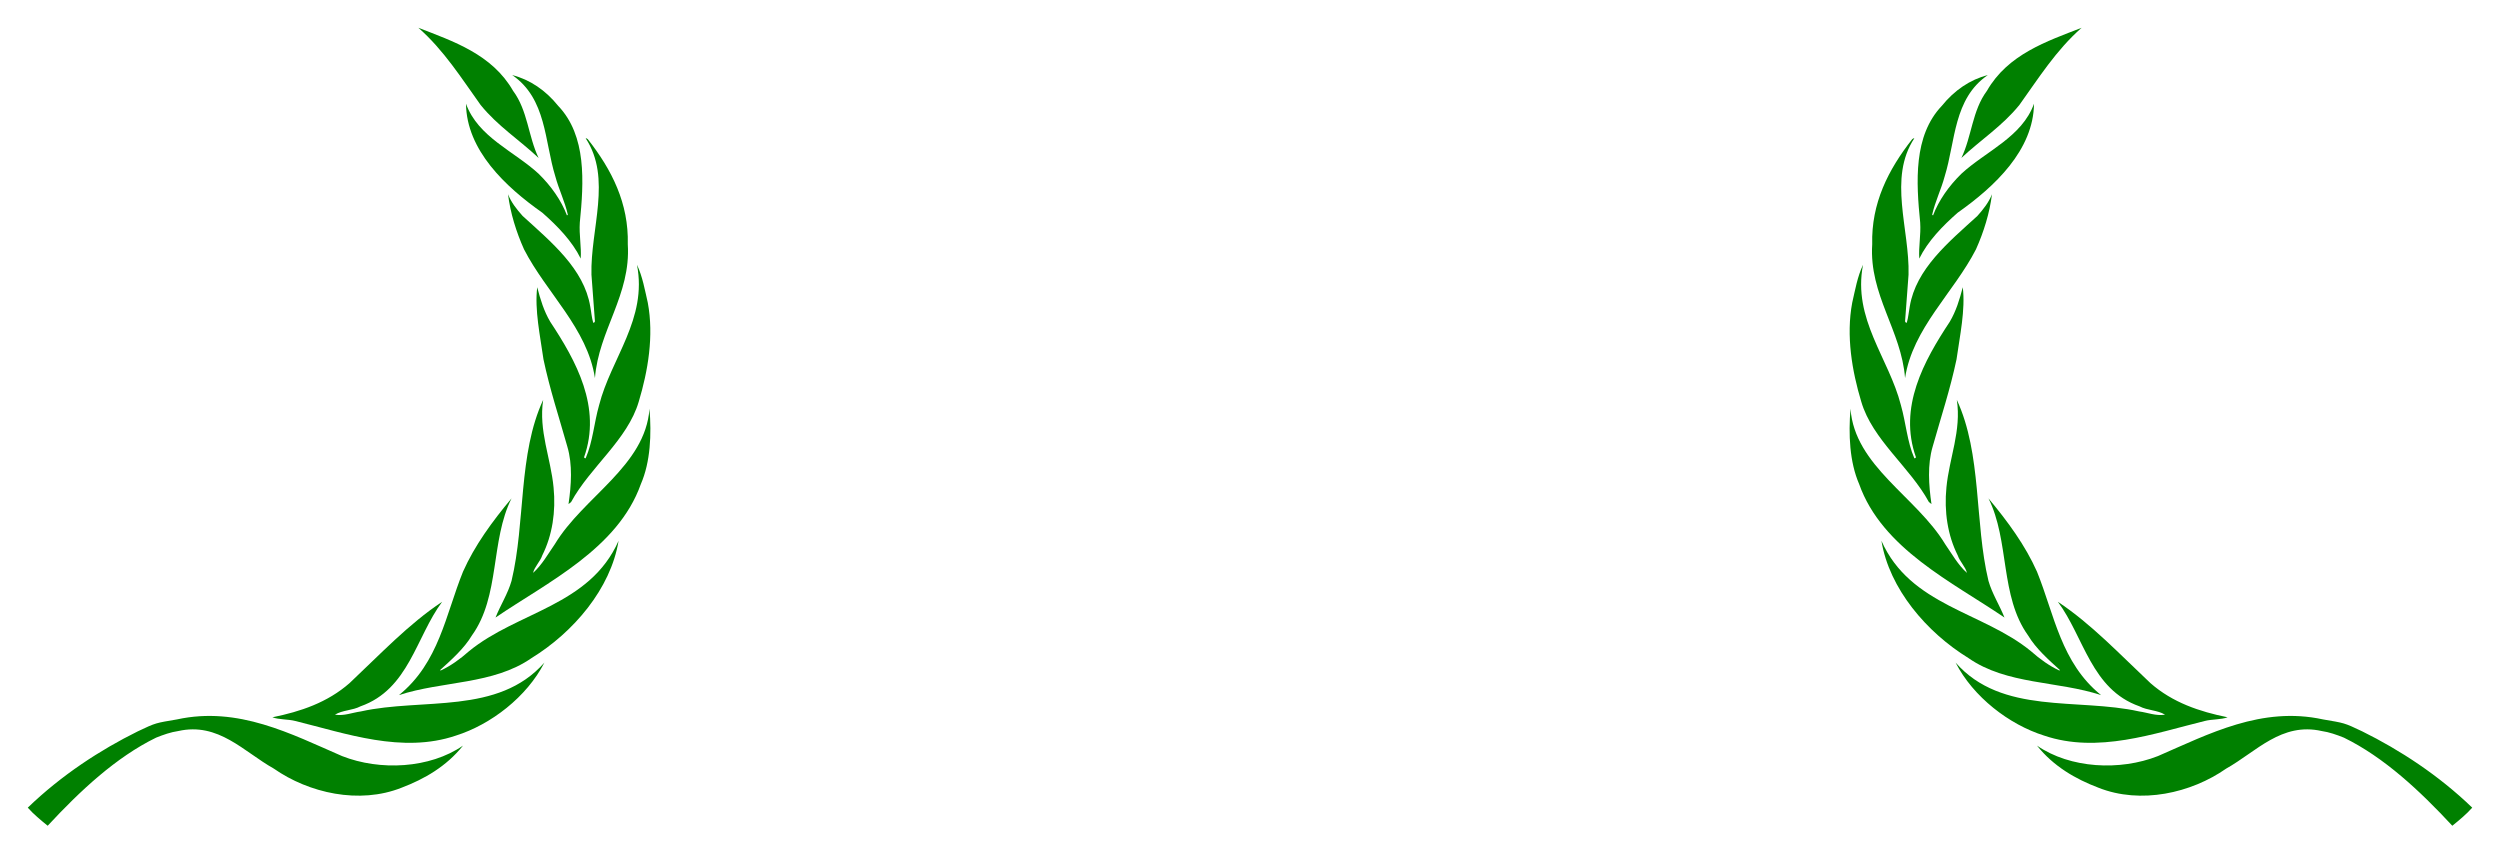
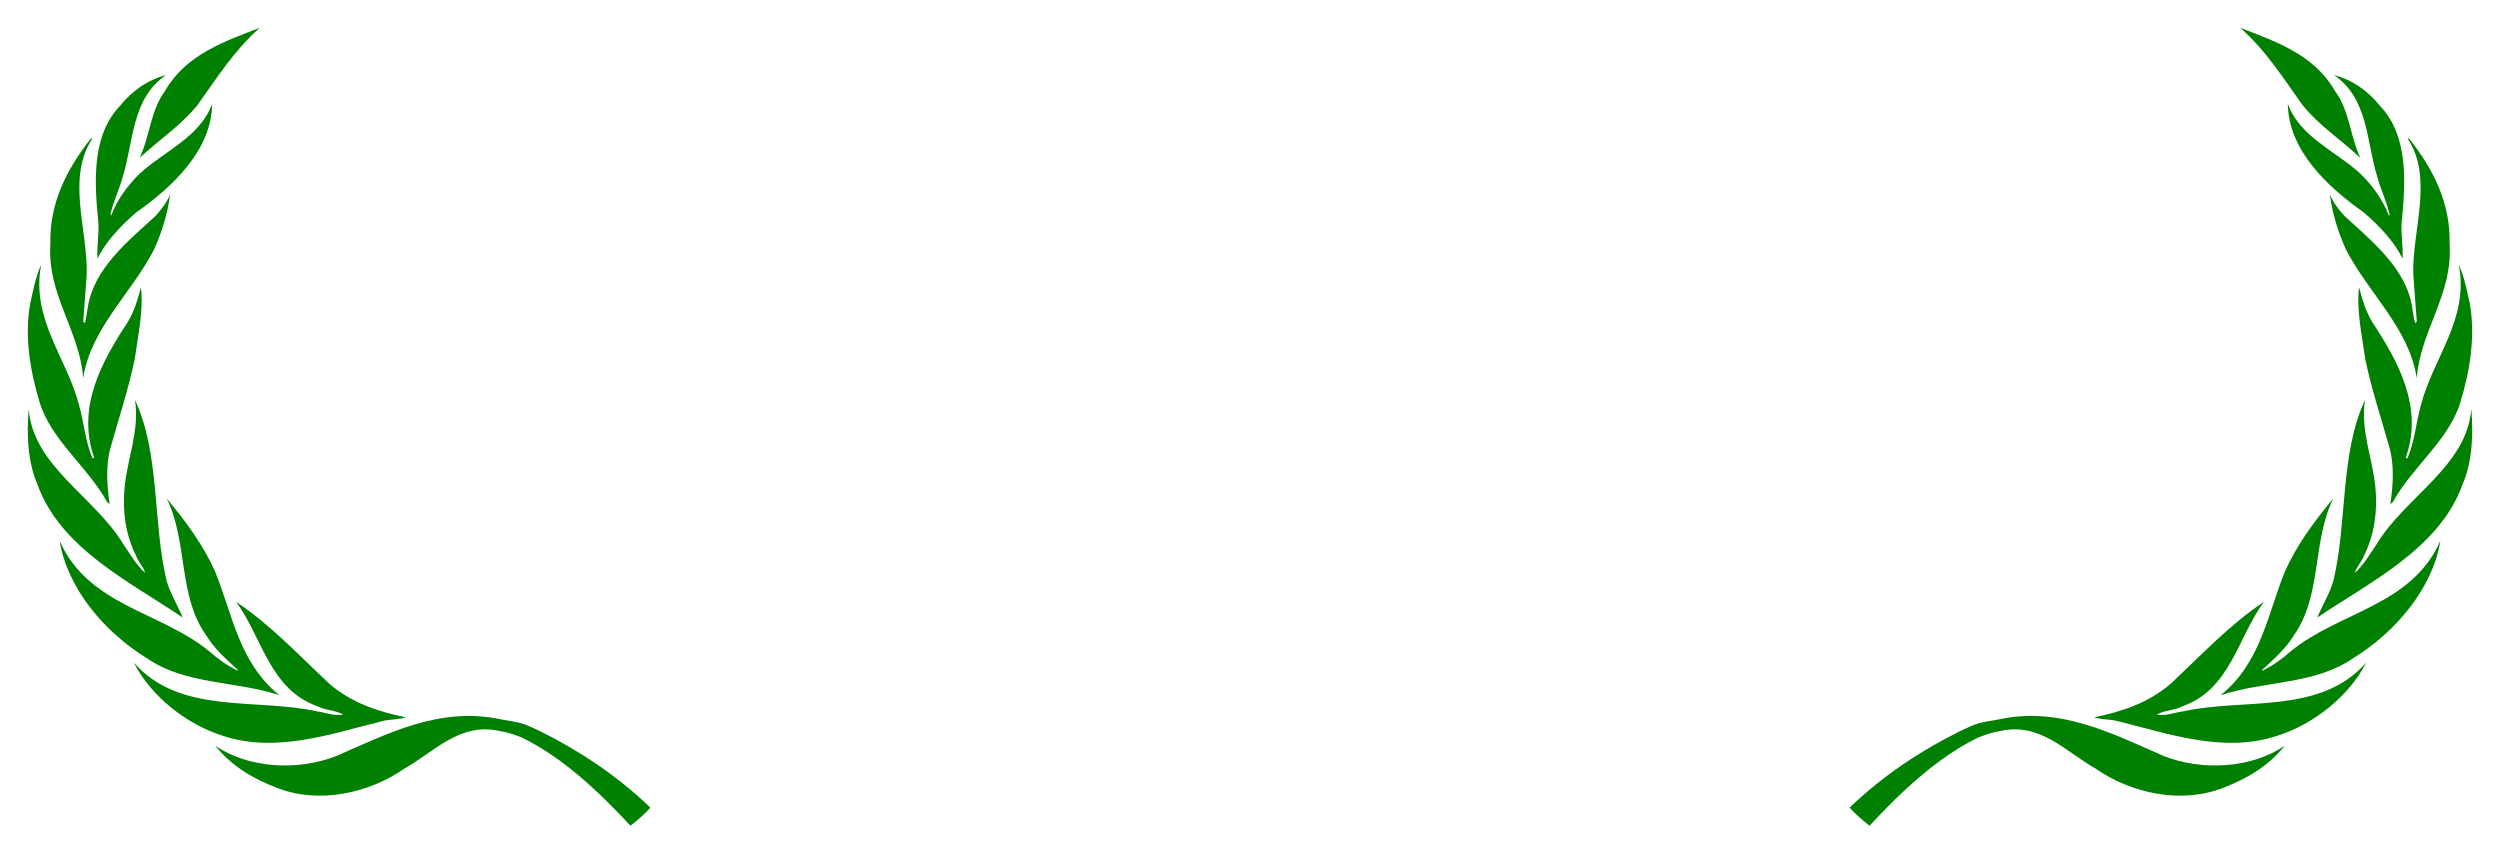
<svg xmlns="http://www.w3.org/2000/svg" width="900" height="307.27" viewBox="0 0 900 307.27">
-   <g transform="translate(-263.2753,-152.2739)" id="g3029">
-     <g id="g3031" style="fill:#008000">
-       <path d="m 413.887,162.274 c 9.2,8.065 15.581,18.266 22.406,27.777 6.118,7.575 13.944,12.57 20.88,19.084 -3.744,-7.762 -3.881,-17.033 -9.191,-24.163 -7.557,-13.184 -21.569,-17.822 -34.095,-22.699 l 0,0 z" id="path3043" />
-       <path d="m 464.2,190.36 c -4.475,-5.562 -10.147,-9.428 -16.531,-11.061 12.396,8.515 11.589,23.775 15.519,36.46 1.253,4.691 3.429,9.013 4.513,13.821 l -0.315,0.251 c -2.062,-5.436 -5.688,-10.572 -10.212,-15.008 -8.804,-8.127 -21.827,-13.192 -26.142,-25.214 0.197,16.706 14.134,29.84 27.469,39.229 5.499,4.824 10.802,10.322 13.83,16.524 0.297,-4.215 -0.623,-8.447 -0.323,-12.962 1.45,-14.584 2.504,-31.229 -7.807,-42.042 l 0,0 z" id="path3045" />
-       <path d="m 489.28,240.228 c 0.373,-14.778 -5.761,-26.842 -14.404,-37.853 -0.251,-0.125 -0.43,-0.376 -0.753,-0.316 9.515,14.459 1.644,32.67 2.077,49.11 l 1.255,16.832 c -0.187,0.122 -0.187,0.628 -0.628,0.434 -0.562,-1.876 -0.685,-3.881 -1.061,-5.811 -2.241,-13.577 -14.032,-23.211 -24.331,-32.594 -2.199,-2.454 -4.144,-4.946 -5.273,-7.826 0.841,6.76 2.96,13.579 5.765,19.831 8.016,15.632 22.823,28.458 25.528,46.354 1.312,-17.15 12.989,-29.973 11.825,-48.162 l 0,0 z" id="path3047" />
-       <path d="m 496.478,261.243 c -1.065,-4.622 -1.88,-9.405 -3.892,-13.646 3.812,19.537 -9.329,33.614 -13.64,50.549 -1.804,6.334 -2.245,13.137 -4.824,19.08 -0.24,0.13 -0.449,-0.121 -0.598,-0.312 6.418,-17.989 -2.847,-34.706 -12.156,-48.791 -2.264,-3.816 -3.568,-8.066 -4.694,-12.453 -0.989,8.142 1.069,17.518 2.252,25.971 2.264,10.756 5.643,20.956 8.584,31.393 1.936,6.521 1.427,13.879 0.433,20.712 L 468.876,333 c 6.825,-12.586 20.34,-22.402 24.354,-36.152 3.303,-10.962 5.498,-23.66 3.249,-35.605 l 0,0 z" id="path3049" />
-       <path d="m 497.095,299.401 c -1.503,20.708 -23.771,31.65 -34.094,48.794 -2.442,3.508 -4.562,7.389 -7.825,10.325 0.51,-2.206 2.568,-4.062 3.324,-6.322 3.611,-7.19 4.928,-15.759 4.06,-24.449 -1,-10.577 -5.437,-20.393 -3.743,-31.518 -9.07,19.557 -6.315,43.967 -11.387,65.158 -1.328,4.635 -4.011,8.773 -5.769,13.203 18.636,-12.692 44.047,-24.769 52.314,-48.03 3.484,-8.021 3.873,-17.95 3.119,-27.161 l 0,0 z" id="path3051" />
-       <path d="m 485.963,346.955 c -10.391,23.506 -36.414,25.453 -53.862,39.767 -3.211,2.846 -6.575,5.266 -10.2,6.954 l -0.187,-0.189 c 4.006,-3.622 8.64,-7.747 11.444,-12.441 10.212,-14.199 6.62,-34.09 14.271,-49.361 -6.952,8.316 -13.274,16.961 -17.472,26.396 -6.243,15.401 -8.629,32.797 -23.075,44.439 15.634,-5.152 33.949,-3.713 47.748,-13.339 15.066,-9.26 28.513,-24.966 31.332,-42.224 l 0,0 z" id="path3053" />
-       <path d="m 459.258,390.807 c -16.66,18.948 -43.883,12.625 -66.075,17.584 -3.135,0.428 -6.004,1.684 -9.326,1.174 2.646,-1.674 6.316,-1.492 9.204,-3.014 17.396,-6.111 19.947,-24.944 29.391,-37.643 -12.064,8.012 -22.207,18.817 -33.337,29.288 -8,7.008 -17.63,10.242 -27.776,12.305 2.438,0.891 5.635,0.646 8.252,1.332 18.229,4.482 38.48,11.809 57.812,5.25 12.567,-3.957 25.533,-13.895 31.856,-26.276 l 0,0 z" id="path3055" />
-       <path d="m 312.851,415.575 c -13.421,6.629 -27.478,15.768 -39.576,27.455 2.039,2.328 4.68,4.506 7.167,6.514 11.659,-12.562 24.571,-24.654 39.028,-31.717 2.653,-1.062 5.306,-1.991 7.959,-2.373 14.475,-3.283 23.582,7.434 34.413,13.514 12.621,8.812 30.772,12.951 46.025,6.871 8.203,-3.111 16.15,-7.693 22.09,-15.141 -12.004,8.27 -29.882,9.137 -43.533,3.766 -18.318,-7.945 -37.354,-18.018 -59.437,-13.201 -7.668,1.326 -7.44,1.114 -14.137,4.312 z" id="path3057" />
+   <g transform="translate(244.1417 0) scale(-1 1)">
+     <g transform="translate(-263.2753,-152.2739)" id="g3029">
+       <g id="g3031" style="fill:#008000">
+         <path d="m 413.887,162.274 c 9.2,8.065 15.581,18.266 22.406,27.777 6.118,7.575 13.944,12.57 20.88,19.084 -3.744,-7.762 -3.881,-17.033 -9.191,-24.163 -7.557,-13.184 -21.569,-17.822 -34.095,-22.699 l 0,0 z" id="path3043" />
+         <path d="m 464.2,190.36 c -4.475,-5.562 -10.147,-9.428 -16.531,-11.061 12.396,8.515 11.589,23.775 15.519,36.46 1.253,4.691 3.429,9.013 4.513,13.821 l -0.315,0.251 c -2.062,-5.436 -5.688,-10.572 -10.212,-15.008 -8.804,-8.127 -21.827,-13.192 -26.142,-25.214 0.197,16.706 14.134,29.84 27.469,39.229 5.499,4.824 10.802,10.322 13.83,16.524 0.297,-4.215 -0.623,-8.447 -0.323,-12.962 1.45,-14.584 2.504,-31.229 -7.807,-42.042 l 0,0 z" id="path3045" />
+         <path d="m 489.28,240.228 c 0.373,-14.778 -5.761,-26.842 -14.404,-37.853 -0.251,-0.125 -0.43,-0.376 -0.753,-0.316 9.515,14.459 1.644,32.67 2.077,49.11 l 1.255,16.832 c -0.187,0.122 -0.187,0.628 -0.628,0.434 -0.562,-1.876 -0.685,-3.881 -1.061,-5.811 -2.241,-13.577 -14.032,-23.211 -24.331,-32.594 -2.199,-2.454 -4.144,-4.946 -5.273,-7.826 0.841,6.76 2.96,13.579 5.765,19.831 8.016,15.632 22.823,28.458 25.528,46.354 1.312,-17.15 12.989,-29.973 11.825,-48.162 l 0,0 z" id="path3047" />
+         <path d="m 496.478,261.243 c -1.065,-4.622 -1.88,-9.405 -3.892,-13.646 3.812,19.537 -9.329,33.614 -13.64,50.549 -1.804,6.334 -2.245,13.137 -4.824,19.08 -0.24,0.13 -0.449,-0.121 -0.598,-0.312 6.418,-17.989 -2.847,-34.706 -12.156,-48.791 -2.264,-3.816 -3.568,-8.066 -4.694,-12.453 -0.989,8.142 1.069,17.518 2.252,25.971 2.264,10.756 5.643,20.956 8.584,31.393 1.936,6.521 1.427,13.879 0.433,20.712 L 468.876,333 c 6.825,-12.586 20.34,-22.402 24.354,-36.152 3.303,-10.962 5.498,-23.66 3.249,-35.605 l 0,0 z" id="path3049" />
+         <path d="m 497.095,299.401 c -1.503,20.708 -23.771,31.65 -34.094,48.794 -2.442,3.508 -4.562,7.389 -7.825,10.325 0.51,-2.206 2.568,-4.062 3.324,-6.322 3.611,-7.19 4.928,-15.759 4.06,-24.449 -1,-10.577 -5.437,-20.393 -3.743,-31.518 -9.07,19.557 -6.315,43.967 -11.387,65.158 -1.328,4.635 -4.011,8.773 -5.769,13.203 18.636,-12.692 44.047,-24.769 52.314,-48.03 3.484,-8.021 3.873,-17.95 3.119,-27.161 l 0,0 z" id="path3051" />
+         <path d="m 485.963,346.955 c -10.391,23.506 -36.414,25.453 -53.862,39.767 -3.211,2.846 -6.575,5.266 -10.2,6.954 l -0.187,-0.189 c 4.006,-3.622 8.64,-7.747 11.444,-12.441 10.212,-14.199 6.62,-34.09 14.271,-49.361 -6.952,8.316 -13.274,16.961 -17.472,26.396 -6.243,15.401 -8.629,32.797 -23.075,44.439 15.634,-5.152 33.949,-3.713 47.748,-13.339 15.066,-9.26 28.513,-24.966 31.332,-42.224 l 0,0 z" id="path3053" />
+         <path d="m 459.258,390.807 c -16.66,18.948 -43.883,12.625 -66.075,17.584 -3.135,0.428 -6.004,1.684 -9.326,1.174 2.646,-1.674 6.316,-1.492 9.204,-3.014 17.396,-6.111 19.947,-24.944 29.391,-37.643 -12.064,8.012 -22.207,18.817 -33.337,29.288 -8,7.008 -17.63,10.242 -27.776,12.305 2.438,0.891 5.635,0.646 8.252,1.332 18.229,4.482 38.48,11.809 57.812,5.25 12.567,-3.957 25.533,-13.895 31.856,-26.276 l 0,0 z" id="path3055" />
+         <path d="m 312.851,415.575 c -13.421,6.629 -27.478,15.768 -39.576,27.455 2.039,2.328 4.68,4.506 7.167,6.514 11.659,-12.562 24.571,-24.654 39.028,-31.717 2.653,-1.062 5.306,-1.991 7.959,-2.373 14.475,-3.283 23.582,7.434 34.413,13.514 12.621,8.812 30.772,12.951 46.025,6.871 8.203,-3.111 16.15,-7.693 22.09,-15.141 -12.004,8.27 -29.882,9.137 -43.533,3.766 -18.318,-7.945 -37.354,-18.018 -59.437,-13.201 -7.668,1.326 -7.44,1.114 -14.137,4.312 z" id="path3057" />
+       </g>
    </g>
  </g>
-   <g transform="translate(900 0) scale(-1 1)">
+   <g transform="translate(655.8583 0)">
    <g transform="translate(-263.2753,-152.2739)" id="g3029">
      <g id="g3031" style="fill:#008000">
        <path d="m 413.887,162.274 c 9.2,8.065 15.581,18.266 22.406,27.777 6.118,7.575 13.944,12.57 20.88,19.084 -3.744,-7.762 -3.881,-17.033 -9.191,-24.163 -7.557,-13.184 -21.569,-17.822 -34.095,-22.699 l 0,0 z" id="path3043" />
        <path d="m 464.2,190.36 c -4.475,-5.562 -10.147,-9.428 -16.531,-11.061 12.396,8.515 11.589,23.775 15.519,36.46 1.253,4.691 3.429,9.013 4.513,13.821 l -0.315,0.251 c -2.062,-5.436 -5.688,-10.572 -10.212,-15.008 -8.804,-8.127 -21.827,-13.192 -26.142,-25.214 0.197,16.706 14.134,29.84 27.469,39.229 5.499,4.824 10.802,10.322 13.83,16.524 0.297,-4.215 -0.623,-8.447 -0.323,-12.962 1.45,-14.584 2.504,-31.229 -7.807,-42.042 l 0,0 z" id="path3045" />
        <path d="m 489.28,240.228 c 0.373,-14.778 -5.761,-26.842 -14.404,-37.853 -0.251,-0.125 -0.43,-0.376 -0.753,-0.316 9.515,14.459 1.644,32.67 2.077,49.11 l 1.255,16.832 c -0.187,0.122 -0.187,0.628 -0.628,0.434 -0.562,-1.876 -0.685,-3.881 -1.061,-5.811 -2.241,-13.577 -14.032,-23.211 -24.331,-32.594 -2.199,-2.454 -4.144,-4.946 -5.273,-7.826 0.841,6.76 2.96,13.579 5.765,19.831 8.016,15.632 22.823,28.458 25.528,46.354 1.312,-17.15 12.989,-29.973 11.825,-48.162 l 0,0 z" id="path3047" />
        <path d="m 496.478,261.243 c -1.065,-4.622 -1.88,-9.405 -3.892,-13.646 3.812,19.537 -9.329,33.614 -13.64,50.549 -1.804,6.334 -2.245,13.137 -4.824,19.08 -0.24,0.13 -0.449,-0.121 -0.598,-0.312 6.418,-17.989 -2.847,-34.706 -12.156,-48.791 -2.264,-3.816 -3.568,-8.066 -4.694,-12.453 -0.989,8.142 1.069,17.518 2.252,25.971 2.264,10.756 5.643,20.956 8.584,31.393 1.936,6.521 1.427,13.879 0.433,20.712 L 468.876,333 c 6.825,-12.586 20.34,-22.402 24.354,-36.152 3.303,-10.962 5.498,-23.66 3.249,-35.605 l 0,0 z" id="path3049" />
        <path d="m 497.095,299.401 c -1.503,20.708 -23.771,31.65 -34.094,48.794 -2.442,3.508 -4.562,7.389 -7.825,10.325 0.51,-2.206 2.568,-4.062 3.324,-6.322 3.611,-7.19 4.928,-15.759 4.06,-24.449 -1,-10.577 -5.437,-20.393 -3.743,-31.518 -9.07,19.557 -6.315,43.967 -11.387,65.158 -1.328,4.635 -4.011,8.773 -5.769,13.203 18.636,-12.692 44.047,-24.769 52.314,-48.03 3.484,-8.021 3.873,-17.95 3.119,-27.161 l 0,0 z" id="path3051" />
        <path d="m 485.963,346.955 c -10.391,23.506 -36.414,25.453 -53.862,39.767 -3.211,2.846 -6.575,5.266 -10.2,6.954 l -0.187,-0.189 c 4.006,-3.622 8.64,-7.747 11.444,-12.441 10.212,-14.199 6.62,-34.09 14.271,-49.361 -6.952,8.316 -13.274,16.961 -17.472,26.396 -6.243,15.401 -8.629,32.797 -23.075,44.439 15.634,-5.152 33.949,-3.713 47.748,-13.339 15.066,-9.26 28.513,-24.966 31.332,-42.224 l 0,0 z" id="path3053" />
        <path d="m 459.258,390.807 c -16.66,18.948 -43.883,12.625 -66.075,17.584 -3.135,0.428 -6.004,1.684 -9.326,1.174 2.646,-1.674 6.316,-1.492 9.204,-3.014 17.396,-6.111 19.947,-24.944 29.391,-37.643 -12.064,8.012 -22.207,18.817 -33.337,29.288 -8,7.008 -17.63,10.242 -27.776,12.305 2.438,0.891 5.635,0.646 8.252,1.332 18.229,4.482 38.48,11.809 57.812,5.25 12.567,-3.957 25.533,-13.895 31.856,-26.276 l 0,0 z" id="path3055" />
        <path d="m 312.851,415.575 c -13.421,6.629 -27.478,15.768 -39.576,27.455 2.039,2.328 4.68,4.506 7.167,6.514 11.659,-12.562 24.571,-24.654 39.028,-31.717 2.653,-1.062 5.306,-1.991 7.959,-2.373 14.475,-3.283 23.582,7.434 34.413,13.514 12.621,8.812 30.772,12.951 46.025,6.871 8.203,-3.111 16.15,-7.693 22.09,-15.141 -12.004,8.27 -29.882,9.137 -43.533,3.766 -18.318,-7.945 -37.354,-18.018 -59.437,-13.201 -7.668,1.326 -7.44,1.114 -14.137,4.312 z" id="path3057" />
      </g>
    </g>
  </g>
</svg>
